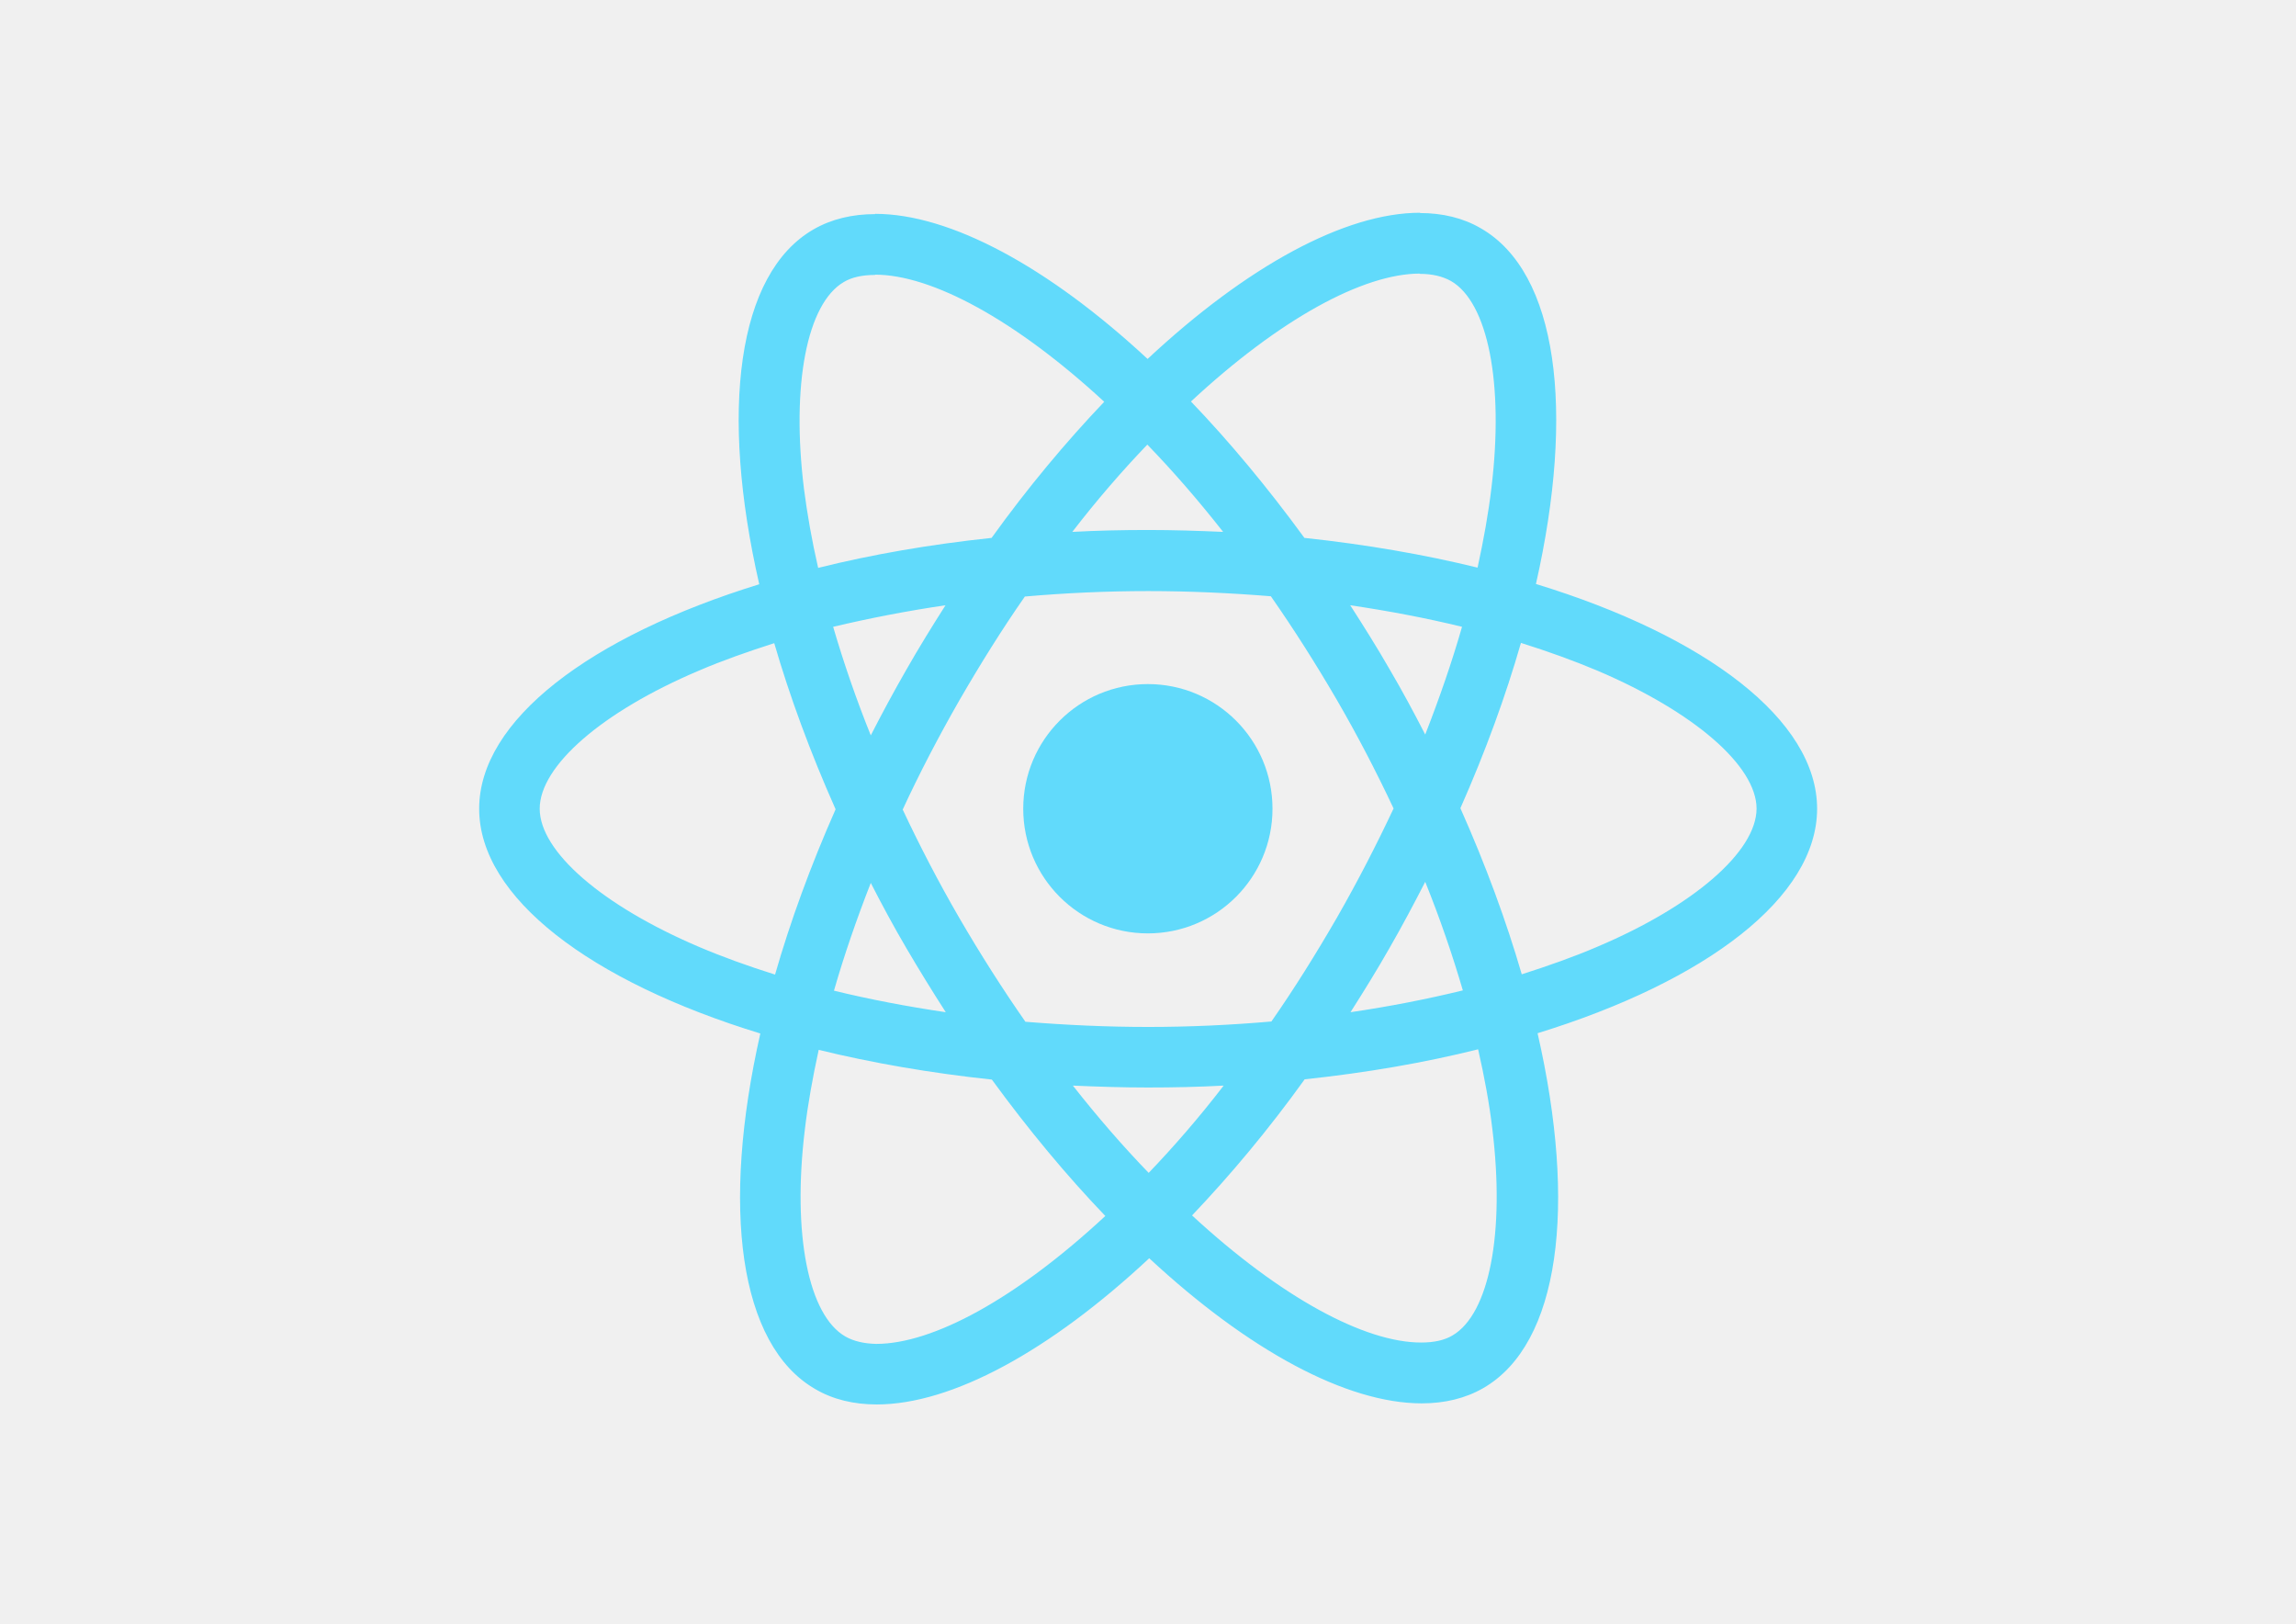
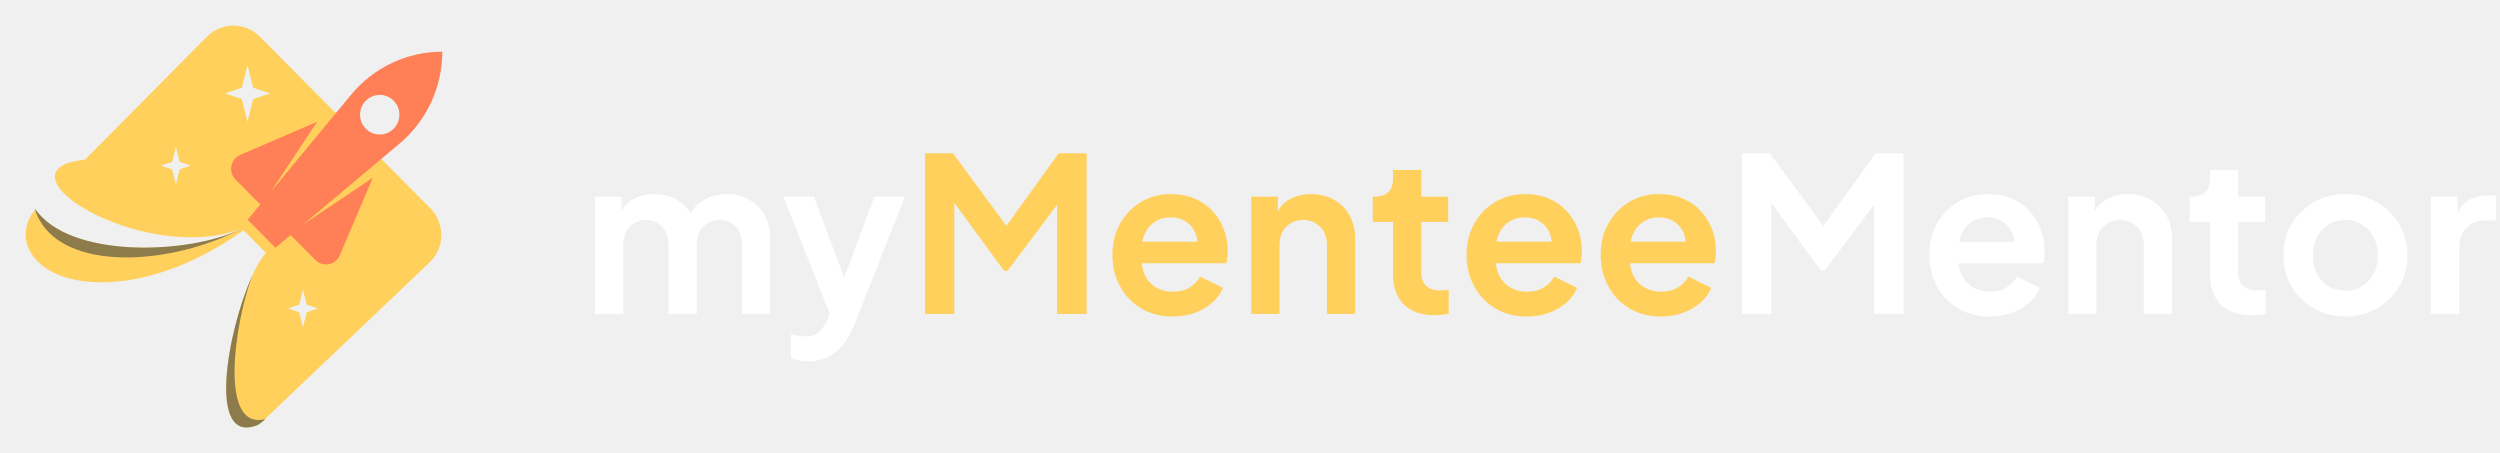
- <svg xmlns="http://www.w3.org/2000/svg" viewBox="0 0 841.9 595.3">
-   <g fill="#61DAFB">
-     <path d="M666.3 296.5c0-32.5-40.7-63.3-103.1-82.4 14.4-63.6 8-114.2-20.2-130.4-6.5-3.8-14.1-5.6-22.4-5.6v22.3c4.6 0 8.3.9 11.4 2.6 13.6 7.8 19.5 37.5 14.9 75.7-1.1 9.4-2.9 19.3-5.1 29.4-19.6-4.8-41-8.5-63.5-10.9-13.5-18.5-27.5-35.3-41.6-50 32.6-30.3 63.2-46.9 84-46.9V78c-27.5 0-63.5 19.6-99.9 53.6-36.4-33.8-72.4-53.2-99.9-53.2v22.3c20.7 0 51.4 16.5 84 46.6-14 14.7-28 31.4-41.3 49.9-22.6 2.4-44 6.1-63.6 11-2.3-10-4-19.7-5.2-29-4.7-38.2 1.1-67.9 14.6-75.8 3-1.8 6.9-2.6 11.5-2.6V78.5c-8.4 0-16 1.8-22.6 5.6-28.1 16.2-34.4 66.7-19.9 130.1-62.2 19.2-102.7 49.9-102.7 82.3 0 32.5 40.7 63.3 103.1 82.4-14.4 63.6-8 114.2 20.2 130.4 6.5 3.8 14.1 5.6 22.5 5.6 27.5 0 63.5-19.6 99.9-53.6 36.4 33.8 72.4 53.2 99.9 53.2 8.4 0 16-1.8 22.6-5.6 28.1-16.2 34.4-66.7 19.9-130.1 62-19.1 102.5-49.9 102.5-82.3zm-130.2-66.7c-3.7 12.9-8.3 26.2-13.5 39.5-4.1-8-8.4-16-13.1-24-4.6-8-9.5-15.8-14.4-23.4 14.2 2.1 27.9 4.7 41 7.9zm-45.8 106.5c-7.8 13.5-15.8 26.3-24.1 38.2-14.9 1.3-30 2-45.2 2-15.1 0-30.2-.7-45-1.9-8.3-11.9-16.4-24.6-24.2-38-7.6-13.1-14.5-26.4-20.8-39.8 6.2-13.4 13.2-26.8 20.7-39.9 7.8-13.5 15.8-26.3 24.1-38.2 14.9-1.3 30-2 45.2-2 15.1 0 30.2.7 45 1.9 8.3 11.9 16.4 24.6 24.2 38 7.6 13.1 14.5 26.4 20.8 39.8-6.3 13.4-13.2 26.8-20.7 39.9zm32.3-13c5.4 13.4 10 26.8 13.8 39.8-13.1 3.2-26.9 5.9-41.2 8 4.9-7.7 9.8-15.6 14.4-23.7 4.6-8 8.9-16.1 13-24.1zM421.2 430c-9.3-9.6-18.6-20.3-27.8-32 9 .4 18.2.7 27.5.7 9.4 0 18.7-.2 27.8-.7-9 11.7-18.3 22.4-27.5 32zm-74.4-58.9c-14.2-2.1-27.9-4.7-41-7.9 3.7-12.9 8.3-26.2 13.5-39.5 4.1 8 8.4 16 13.1 24 4.7 8 9.5 15.8 14.4 23.4zM420.7 163c9.3 9.6 18.6 20.3 27.8 32-9-.4-18.2-.7-27.5-.7-9.4 0-18.7.2-27.8.7 9-11.7 18.3-22.4 27.5-32zm-74 58.9c-4.9 7.7-9.8 15.6-14.4 23.7-4.6 8-8.9 16-13 24-5.4-13.4-10-26.8-13.8-39.8 13.1-3.1 26.9-5.8 41.2-7.9zm-90.5 125.2c-35.4-15.1-58.3-34.9-58.3-50.6 0-15.7 22.9-35.6 58.3-50.6 8.6-3.7 18-7 27.7-10.1 5.7 19.6 13.2 40 22.5 60.9-9.2 20.8-16.6 41.1-22.2 60.6-9.9-3.1-19.3-6.5-28-10.2zM310 490c-13.6-7.8-19.5-37.5-14.9-75.7 1.1-9.4 2.9-19.3 5.1-29.4 19.6 4.8 41 8.5 63.5 10.9 13.5 18.5 27.5 35.3 41.6 50-32.6 30.3-63.2 46.9-84 46.9-4.5-.1-8.3-1-11.3-2.7zm237.2-76.2c4.7 38.2-1.1 67.9-14.6 75.8-3 1.8-6.9 2.6-11.5 2.6-20.7 0-51.4-16.5-84-46.6 14-14.7 28-31.4 41.3-49.9 22.6-2.4 44-6.1 63.6-11 2.3 10.1 4.1 19.8 5.2 29.1zm38.5-66.7c-8.6 3.7-18 7-27.7 10.1-5.7-19.6-13.2-40-22.5-60.9 9.2-20.8 16.6-41.1 22.2-60.6 9.9 3.1 19.3 6.5 28.1 10.2 35.4 15.1 58.3 34.9 58.3 50.6-.1 15.7-23 35.6-58.4 50.6zM320.8 78.4z" />
-     <circle cx="420.9" cy="296.5" r="45.7" />
-     <path d="M520.5 78.1z" />
-   </g>
+ <svg xmlns="http://www.w3.org/2000/svg" width="232" height="42" viewBox="0 0 232 42" fill="none">
+   <path fill-rule="evenodd" clip-rule="evenodd" d="M24.11 3.4C22.757 2.037 20.562 2.037 19.209 3.401L7.916 14.784L7.907 14.781L7.871 14.784C7.886 14.792 7.9 14.799 7.914 14.806C5.933 15.015 5.093 15.615 5.083 16.385C5.086 16.671 5.203 16.981 5.417 17.302L5.407 17.312C7.208 20.049 16.13 23.659 22.442 21.213C17.711 23.596 6.571 24.069 3.298 19.442C2.588 20.216 2.29 21.234 2.402 22.212C3.267 27.012 12.931 28.322 22.596 21.367L24.687 23.474C22.085 26.168 18.241 41.814 23.953 39.425C24.088 39.333 24.203 39.25 24.359 39.13L24.614 38.888C24.599 38.892 24.585 38.895 24.57 38.899L39.868 24.349C41.288 22.998 41.32 20.732 39.939 19.34L24.11 3.4ZM22.445 8.142L22.967 6.035L23.49 8.142L25.059 8.669L23.49 9.195L22.967 11.302L22.445 9.195L20.876 8.669L22.445 8.142ZM15.973 15.02L16.322 13.615L16.67 15.02L17.716 15.371L16.67 15.722L16.322 17.127L15.973 15.722L14.928 15.371L15.973 15.02ZM28.113 26.869L27.764 28.273L26.719 28.624L27.764 28.976L28.113 30.38L28.462 28.976L29.507 28.624L28.462 28.273L28.113 26.869Z" fill="#FFD05B" />
+   <path fill-rule="evenodd" clip-rule="evenodd" d="M41.046 4.795C37.775 4.795 34.674 6.258 32.58 8.79L25.132 17.795L29.433 11.295L22.293 14.378C21.387 14.769 21.159 15.959 21.857 16.662L24.154 18.977L22.981 20.395L25.562 22.995L26.97 21.813L29.267 24.128C29.965 24.831 31.146 24.601 31.534 23.688L34.594 16.495L28.142 20.828L37.081 13.324C39.593 11.214 41.046 8.09 41.046 4.795ZM33.949 11.945C34.662 12.663 35.817 12.663 36.53 11.945C37.242 11.227 37.242 10.063 36.53 9.345C35.817 8.627 34.662 8.627 33.949 9.345C33.236 10.063 33.236 11.227 33.949 11.945Z" fill="#FF8057" />
+   <path opacity="0.6" d="M3.215 19.32C4.924 25.218 15.313 24.911 22.44 21.214C17.667 23.617 6.377 24.076 3.215 19.32Z" fill="#424242" />
+   <path opacity="0.6" d="M23.953 39.426C19.14 41.439 21.112 30.646 23.409 25.588C21.734 30.084 20.305 39.995 24.614 38.889L24.36 39.131C24.203 39.25 24.088 39.333 23.953 39.426Z" fill="#424242" />
+   <path d="M55.22 29.132V18.252H57.68V20.772L57.4 20.352C57.6 19.565 58 18.979 58.6 18.592C59.2 18.205 59.907 18.012 60.72 18.012C61.613 18.012 62.4 18.245 63.08 18.712C63.76 19.178 64.2 19.792 64.4 20.552L63.66 20.612C63.993 19.745 64.493 19.099 65.16 18.672C65.827 18.232 66.593 18.012 67.46 18.012C68.233 18.012 68.92 18.185 69.52 18.532C70.133 18.878 70.613 19.365 70.96 19.992C71.307 20.605 71.48 21.319 71.48 22.132V29.132H68.86V22.752C68.86 22.272 68.773 21.858 68.6 21.512C68.427 21.165 68.187 20.898 67.88 20.712C67.573 20.512 67.2 20.412 66.76 20.412C66.347 20.412 65.98 20.512 65.66 20.712C65.34 20.898 65.093 21.165 64.92 21.512C64.747 21.858 64.66 22.272 64.66 22.752V29.132H62.04V22.752C62.04 22.272 61.953 21.858 61.78 21.512C61.607 21.165 61.36 20.898 61.04 20.712C60.733 20.512 60.367 20.412 59.94 20.412C59.527 20.412 59.16 20.512 58.84 20.712C58.52 20.898 58.273 21.165 58.1 21.512C57.927 21.858 57.84 22.272 57.84 22.752V29.132H55.22ZM75.021 33.532C74.728 33.532 74.441 33.505 74.161 33.452C73.881 33.412 73.628 33.332 73.401 33.212V31.032C73.575 31.072 73.781 31.112 74.021 31.152C74.275 31.192 74.508 31.212 74.721 31.212C75.321 31.212 75.755 31.072 76.021 30.792C76.301 30.525 76.548 30.165 76.761 29.712L77.481 28.032L77.441 30.232L72.701 18.252H75.521L78.841 27.092H77.841L81.141 18.252H83.981L79.241 30.232C78.961 30.925 78.621 31.518 78.221 32.012C77.821 32.505 77.355 32.879 76.821 33.132C76.301 33.398 75.701 33.532 75.021 33.532ZM161.649 29.132V14.232H164.249L169.829 21.812H168.589L174.049 14.232H176.649V29.132H173.909V17.332L174.969 17.592L169.309 25.132H168.989L163.469 17.592L164.369 17.332V29.132H161.649ZM184.641 29.372C183.521 29.372 182.541 29.119 181.701 28.612C180.861 28.105 180.208 27.419 179.741 26.552C179.274 25.685 179.041 24.725 179.041 23.672C179.041 22.578 179.274 21.612 179.741 20.772C180.221 19.919 180.868 19.245 181.681 18.752C182.508 18.259 183.428 18.012 184.441 18.012C185.294 18.012 186.041 18.152 186.681 18.432C187.334 18.712 187.888 19.099 188.341 19.592C188.794 20.085 189.141 20.652 189.381 21.292C189.621 21.919 189.741 22.599 189.741 23.332C189.741 23.518 189.728 23.712 189.701 23.912C189.688 24.112 189.654 24.285 189.601 24.432H181.201V22.432H188.121L186.881 23.372C187.001 22.759 186.968 22.212 186.781 21.732C186.608 21.252 186.314 20.872 185.901 20.592C185.501 20.312 185.014 20.172 184.441 20.172C183.894 20.172 183.408 20.312 182.981 20.592C182.554 20.858 182.228 21.259 182.001 21.792C181.788 22.312 181.708 22.945 181.761 23.692C181.708 24.358 181.794 24.952 182.021 25.472C182.261 25.979 182.608 26.372 183.061 26.652C183.528 26.932 184.061 27.072 184.661 27.072C185.261 27.072 185.768 26.945 186.181 26.692C186.608 26.439 186.941 26.099 187.181 25.672L189.301 26.712C189.088 27.232 188.754 27.692 188.301 28.092C187.848 28.492 187.308 28.805 186.681 29.032C186.068 29.259 185.388 29.372 184.641 29.372ZM191.927 29.132V18.252H194.387V20.392L194.187 20.012C194.44 19.358 194.854 18.865 195.427 18.532C196.014 18.185 196.694 18.012 197.467 18.012C198.267 18.012 198.974 18.185 199.587 18.532C200.214 18.878 200.7 19.365 201.047 19.992C201.394 20.605 201.567 21.319 201.567 22.132V29.132H198.947V22.752C198.947 22.272 198.854 21.858 198.667 21.512C198.48 21.165 198.22 20.898 197.887 20.712C197.567 20.512 197.187 20.412 196.747 20.412C196.32 20.412 195.94 20.512 195.607 20.712C195.274 20.898 195.014 21.165 194.827 21.512C194.64 21.858 194.547 22.272 194.547 22.752V29.132H191.927ZM208.942 29.252C207.716 29.252 206.762 28.919 206.082 28.252C205.416 27.572 205.082 26.619 205.082 25.392V20.592H203.202V18.252H203.402C203.936 18.252 204.349 18.112 204.642 17.832C204.936 17.552 205.082 17.145 205.082 16.612V15.772H207.702V18.252H210.202V20.592H207.702V25.252C207.702 25.612 207.762 25.919 207.882 26.172C208.016 26.425 208.216 26.619 208.482 26.752C208.762 26.885 209.116 26.952 209.542 26.952C209.636 26.952 209.742 26.945 209.862 26.932C209.996 26.919 210.122 26.905 210.242 26.892V29.132C210.056 29.159 209.842 29.185 209.602 29.212C209.362 29.238 209.142 29.252 208.942 29.252ZM217.667 29.372C216.6 29.372 215.627 29.125 214.747 28.632C213.88 28.139 213.187 27.465 212.667 26.612C212.16 25.759 211.907 24.785 211.907 23.692C211.907 22.599 212.16 21.625 212.667 20.772C213.187 19.919 213.88 19.245 214.747 18.752C215.613 18.259 216.587 18.012 217.667 18.012C218.733 18.012 219.7 18.259 220.567 18.752C221.433 19.245 222.12 19.919 222.627 20.772C223.147 21.612 223.407 22.585 223.407 23.692C223.407 24.785 223.147 25.759 222.627 26.612C222.107 27.465 221.413 28.139 220.547 28.632C219.68 29.125 218.72 29.372 217.667 29.372ZM217.667 26.972C218.253 26.972 218.767 26.832 219.207 26.552C219.66 26.272 220.013 25.885 220.267 25.392C220.533 24.885 220.667 24.319 220.667 23.692C220.667 23.052 220.533 22.492 220.267 22.012C220.013 21.518 219.66 21.132 219.207 20.852C218.767 20.558 218.253 20.412 217.667 20.412C217.067 20.412 216.54 20.558 216.087 20.852C215.633 21.132 215.273 21.518 215.007 22.012C214.753 22.492 214.627 23.052 214.627 23.692C214.627 24.319 214.753 24.885 215.007 25.392C215.273 25.885 215.633 26.272 216.087 26.552C216.54 26.832 217.067 26.972 217.667 26.972ZM225.593 29.132V18.252H228.053V20.672L227.853 20.312C228.107 19.498 228.5 18.932 229.033 18.612C229.58 18.292 230.233 18.132 230.993 18.132H231.633V20.452H230.693C229.947 20.452 229.347 20.685 228.893 21.152C228.44 21.605 228.213 22.245 228.213 23.072V29.132H225.593Z" fill="white" />
+   <path d="M85.84 29.132V14.232H88.44L94.02 21.812H92.78L98.24 14.232H100.84V29.132H98.1V17.332L99.16 17.592L93.5 25.132H93.18L87.66 17.592L88.56 17.332V29.132H85.84ZM108.832 29.372C107.712 29.372 106.732 29.119 105.892 28.612C105.052 28.105 104.398 27.419 103.932 26.552C103.465 25.685 103.232 24.725 103.232 23.672C103.232 22.578 103.465 21.612 103.932 20.772C104.412 19.919 105.058 19.245 105.872 18.752C106.698 18.259 107.618 18.012 108.632 18.012C109.485 18.012 110.232 18.152 110.872 18.432C111.525 18.712 112.078 19.099 112.532 19.592C112.985 20.085 113.332 20.652 113.572 21.292C113.812 21.919 113.932 22.599 113.932 23.332C113.932 23.518 113.918 23.712 113.892 23.912C113.878 24.112 113.845 24.285 113.792 24.432H105.392V22.432H112.312L111.072 23.372C111.192 22.759 111.158 22.212 110.972 21.732C110.798 21.252 110.505 20.872 110.092 20.592C109.692 20.312 109.205 20.172 108.632 20.172C108.085 20.172 107.598 20.312 107.172 20.592C106.745 20.858 106.418 21.259 106.192 21.792C105.978 22.312 105.898 22.945 105.952 23.692C105.898 24.358 105.985 24.952 106.212 25.472C106.452 25.979 106.798 26.372 107.252 26.652C107.718 26.932 108.252 27.072 108.852 27.072C109.452 27.072 109.958 26.945 110.372 26.692C110.798 26.439 111.132 26.099 111.372 25.672L113.492 26.712C113.278 27.232 112.945 27.692 112.492 28.092C112.038 28.492 111.498 28.805 110.872 29.032C110.258 29.259 109.578 29.372 108.832 29.372ZM116.118 29.132V18.252H118.578V20.392L118.378 20.012C118.631 19.358 119.044 18.865 119.618 18.532C120.204 18.185 120.884 18.012 121.658 18.012C122.458 18.012 123.164 18.185 123.778 18.532C124.404 18.878 124.891 19.365 125.238 19.992C125.584 20.605 125.758 21.319 125.758 22.132V29.132H123.138V22.752C123.138 22.272 123.044 21.858 122.858 21.512C122.671 21.165 122.411 20.898 122.078 20.712C121.758 20.512 121.378 20.412 120.938 20.412C120.511 20.412 120.131 20.512 119.798 20.712C119.464 20.898 119.204 21.165 119.018 21.512C118.831 21.858 118.738 22.272 118.738 22.752V29.132H116.118ZM133.133 29.252C131.906 29.252 130.953 28.919 130.273 28.252C129.606 27.572 129.273 26.619 129.273 25.392V20.592H127.393V18.252H127.593C128.126 18.252 128.54 18.112 128.833 17.832C129.126 17.552 129.273 17.145 129.273 16.612V15.772H131.893V18.252H134.393V20.592H131.893V25.252C131.893 25.612 131.953 25.919 132.073 26.172C132.206 26.425 132.406 26.619 132.673 26.752C132.953 26.885 133.306 26.952 133.733 26.952C133.826 26.952 133.933 26.945 134.053 26.932C134.186 26.919 134.313 26.905 134.433 26.892V29.132C134.246 29.159 134.033 29.185 133.793 29.212C133.553 29.238 133.333 29.252 133.133 29.252ZM141.697 29.372C140.577 29.372 139.597 29.119 138.757 28.612C137.917 28.105 137.264 27.419 136.797 26.552C136.331 25.685 136.097 24.725 136.097 23.672C136.097 22.578 136.331 21.612 136.797 20.772C137.277 19.919 137.924 19.245 138.737 18.752C139.564 18.259 140.484 18.012 141.497 18.012C142.351 18.012 143.097 18.152 143.737 18.432C144.391 18.712 144.944 19.099 145.397 19.592C145.851 20.085 146.197 20.652 146.437 21.292C146.677 21.919 146.797 22.599 146.797 23.332C146.797 23.518 146.784 23.712 146.757 23.912C146.744 24.112 146.711 24.285 146.657 24.432H138.257V22.432H145.177L143.937 23.372C144.057 22.759 144.024 22.212 143.837 21.732C143.664 21.252 143.371 20.872 142.957 20.592C142.557 20.312 142.071 20.172 141.497 20.172C140.951 20.172 140.464 20.312 140.037 20.592C139.611 20.858 139.284 21.259 139.057 21.792C138.844 22.312 138.764 22.945 138.817 23.692C138.764 24.358 138.851 24.952 139.077 25.472C139.317 25.979 139.664 26.372 140.117 26.652C140.584 26.932 141.117 27.072 141.717 27.072C142.317 27.072 142.824 26.945 143.237 26.692C143.664 26.439 143.997 26.099 144.237 25.672L146.357 26.712C146.144 27.232 145.811 27.692 145.357 28.092C144.904 28.492 144.364 28.805 143.737 29.032C143.124 29.259 142.444 29.372 141.697 29.372ZM154.143 29.372C153.023 29.372 152.043 29.119 151.203 28.612C150.363 28.105 149.71 27.419 149.243 26.552C148.777 25.685 148.543 24.725 148.543 23.672C148.543 22.578 148.777 21.612 149.243 20.772C149.723 19.919 150.37 19.245 151.183 18.752C152.01 18.259 152.93 18.012 153.943 18.012C154.797 18.012 155.543 18.152 156.183 18.432C156.837 18.712 157.39 19.099 157.843 19.592C158.297 20.085 158.643 20.652 158.883 21.292C159.123 21.919 159.243 22.599 159.243 23.332C159.243 23.518 159.23 23.712 159.203 23.912C159.19 24.112 159.157 24.285 159.103 24.432H150.703V22.432H157.623L156.383 23.372C156.503 22.759 156.47 22.212 156.283 21.732C156.11 21.252 155.817 20.872 155.403 20.592C155.003 20.312 154.517 20.172 153.943 20.172C153.397 20.172 152.91 20.312 152.483 20.592C152.057 20.858 151.73 21.259 151.503 21.792C151.29 22.312 151.21 22.945 151.263 23.692C151.21 24.358 151.297 24.952 151.523 25.472C151.763 25.979 152.11 26.372 152.563 26.652C153.03 26.932 153.563 27.072 154.163 27.072C154.763 27.072 155.27 26.945 155.683 26.692C156.11 26.439 156.443 26.099 156.683 25.672L158.803 26.712C158.59 27.232 158.257 27.692 157.803 28.092C157.35 28.492 156.81 28.805 156.183 29.032C155.57 29.259 154.89 29.372 154.143 29.372Z" fill="#FFD05B" />
</svg>
